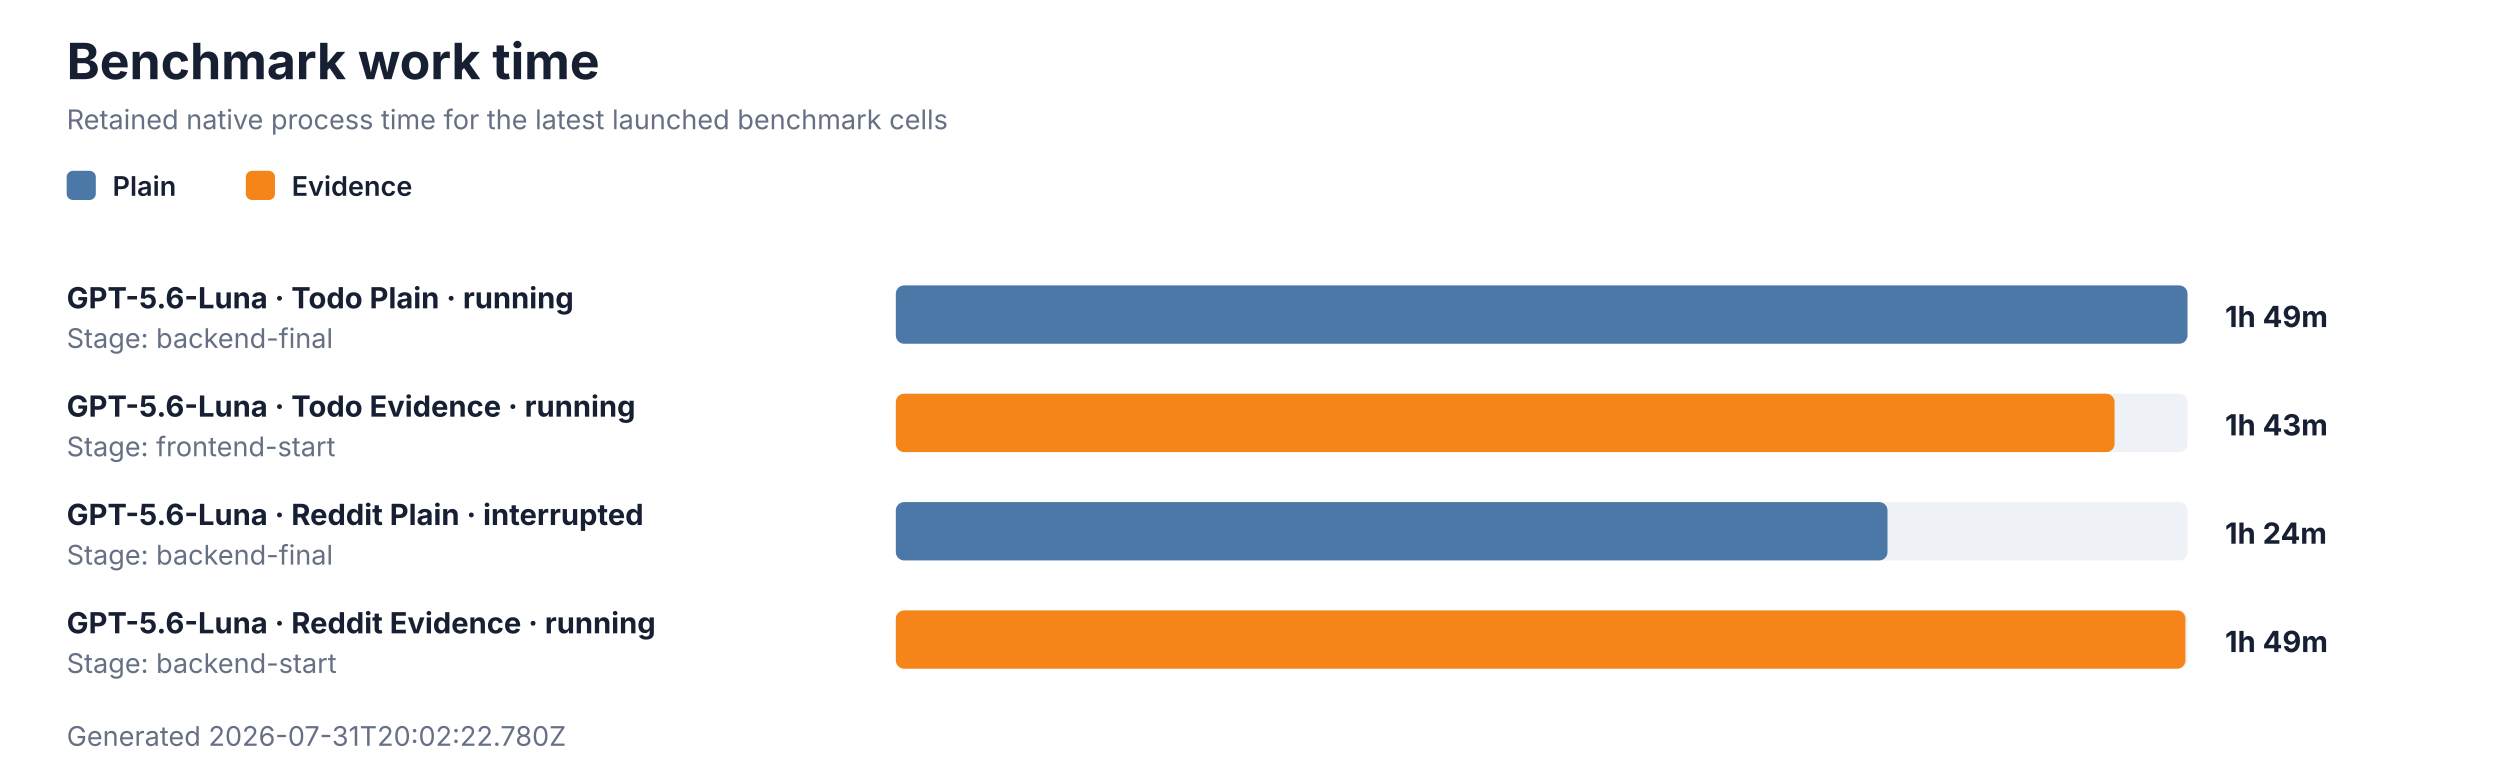
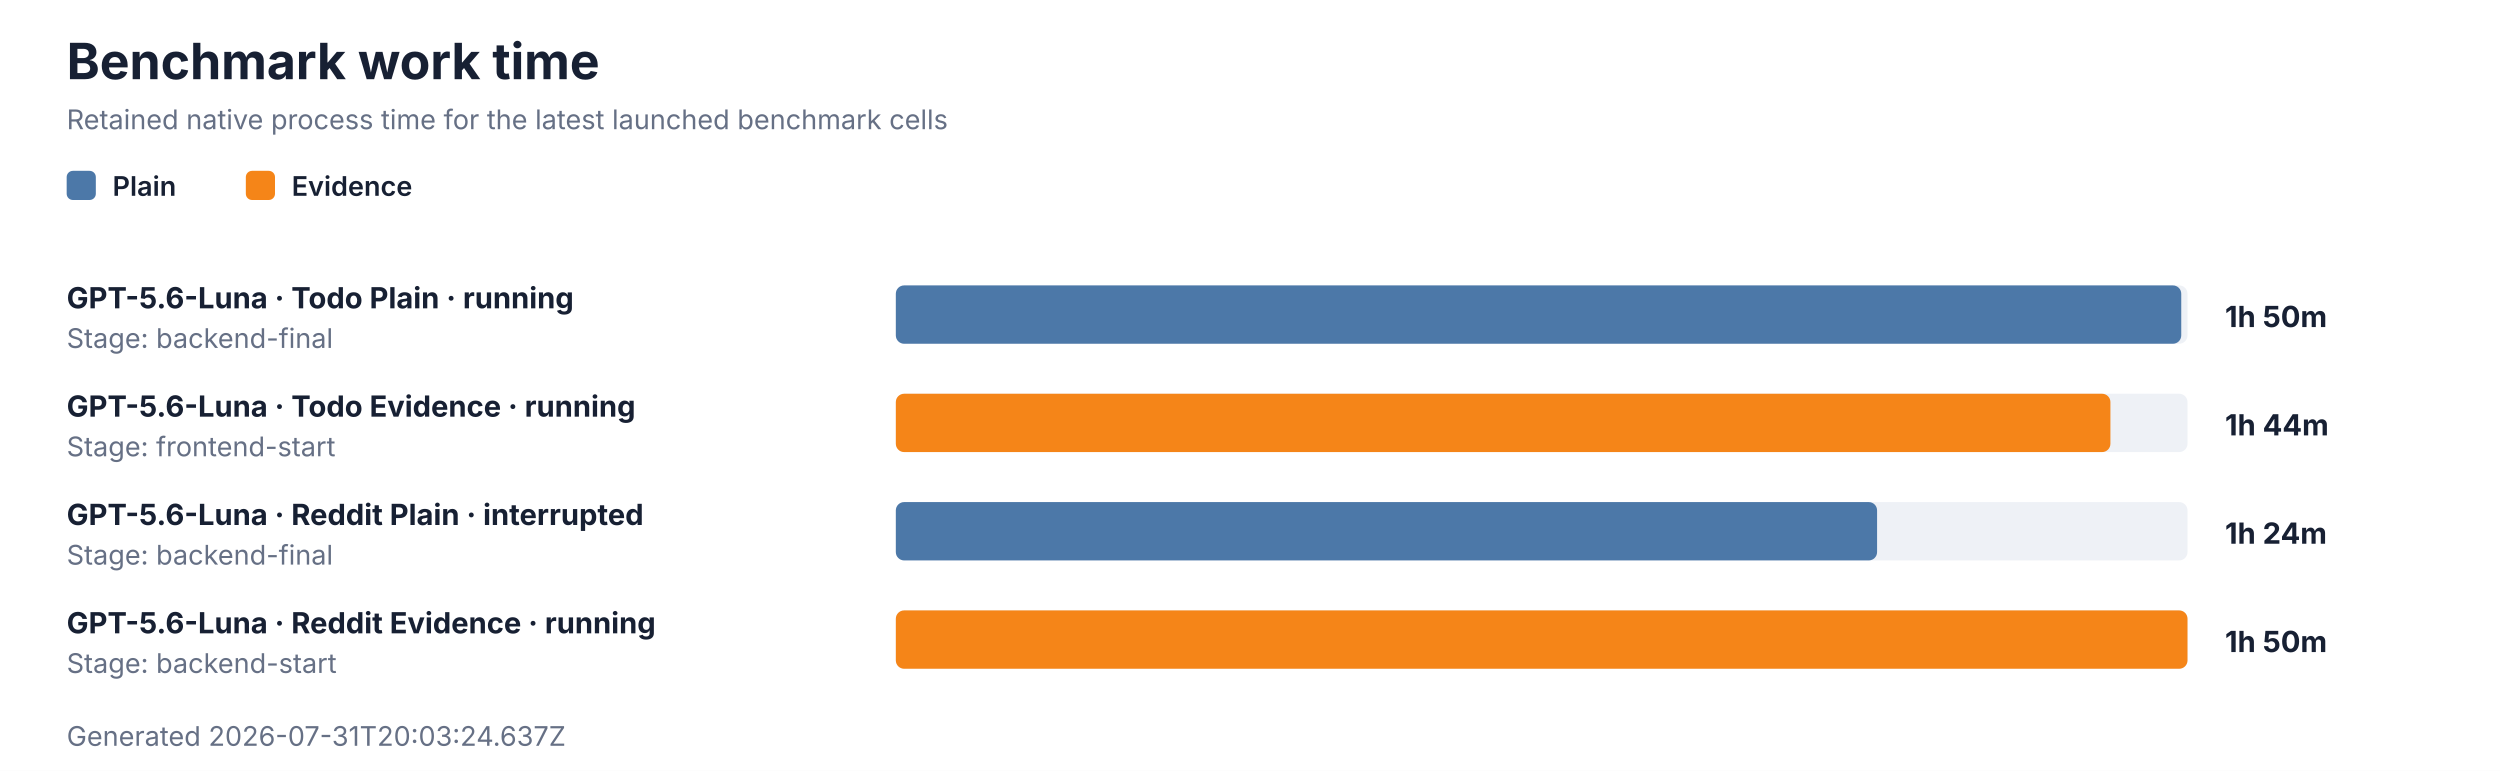
<svg xmlns="http://www.w3.org/2000/svg" role="img" aria-labelledby="title description" viewBox="0 0 1200 370" width="1200" height="370">
  <style>
  text { font-family: Inter, ui-sans-serif, system-ui, -apple-system, BlinkMacSystemFont, 'Segoe UI', sans-serif; fill: #172033; }
  .title { font-size: 24px; font-weight: 700; }
  .subtitle, .stage, .generated { font-size: 13px; fill: #667085; }
  .label { font-size: 14px; font-weight: 650; }
  .value { font-size: 14px; font-weight: 700; }
  .legend { font-size: 13px; font-weight: 600; }
  .empty { font-size: 15px; fill: #667085; }
  .track { fill: #eef1f6; }
</style>
  <rect width="1200" height="370" fill="#ffffff" />
  <text x="32" y="38" class="title">Benchmark work time</text>
  <text x="32" y="62" class="subtitle">Retained native process time for the latest launched benchmark cells</text>
  <rect x="32" y="82" width="14" height="14" rx="3" fill="#4c78a8" />
  <text x="54" y="94" class="legend">Plain</text>
  <rect x="118" y="82" width="14" height="14" rx="3" fill="#f58518" />
  <text x="140" y="94" class="legend">Evidence</text>
  <text x="32" y="148" class="label">GPT-5.6-Luna · Todo Plain · running</text>
  <text x="32" y="167" class="stage">Stage: backend-final</text>
  <rect x="430" y="137" width="620" height="28" rx="4" class="track" />
-   <rect x="430" y="137" width="620" height="28" rx="4" fill="#4c78a8" />
-   <text x="1068" y="157" class="value">1h 49m</text>
+   <rect x="430" y="137" width="617" height="28" rx="4" fill="#4c78a8" />
+   <text x="1068" y="157" class="value">1h 50m</text>
  <text x="32" y="200" class="label">GPT-5.6-Luna · Todo Evidence · running</text>
  <text x="32" y="219" class="stage">Stage: frontend-start</text>
  <rect x="430" y="189" width="620" height="28" rx="4" class="track" />
-   <rect x="430" y="189" width="585" height="28" rx="4" fill="#f58518" />
-   <text x="1068" y="209" class="value">1h 43m</text>
+   <rect x="430" y="189" width="583" height="28" rx="4" fill="#f58518" />
+   <text x="1068" y="209" class="value">1h 44m</text>
  <text x="32" y="252" class="label">GPT-5.6-Luna · Reddit Plain · interrupted</text>
  <text x="32" y="271" class="stage">Stage: backend-final</text>
  <rect x="430" y="241" width="620" height="28" rx="4" class="track" />
-   <rect x="430" y="241" width="476" height="28" rx="4" fill="#4c78a8" />
+   <rect x="430" y="241" width="471" height="28" rx="4" fill="#4c78a8" />
  <text x="1068" y="261" class="value">1h 24m</text>
  <text x="32" y="304" class="label">GPT-5.6-Luna · Reddit Evidence · running</text>
  <text x="32" y="323" class="stage">Stage: backend-start</text>
  <rect x="430" y="293" width="620" height="28" rx="4" class="track" />
-   <rect x="430" y="293" width="619" height="28" rx="4" fill="#f58518" />
-   <text x="1068" y="313" class="value">1h 49m</text>
-   <text x="32" y="358" class="generated">Generated 2026-07-31T20:02:22.780Z</text>
+   <rect x="430" y="293" width="620" height="28" rx="4" fill="#f58518" />
+   <text x="1068" y="313" class="value">1h 50m</text>
+   <text x="32" y="358" class="generated">Generated 2026-07-31T20:03:24.637Z</text>
</svg>
